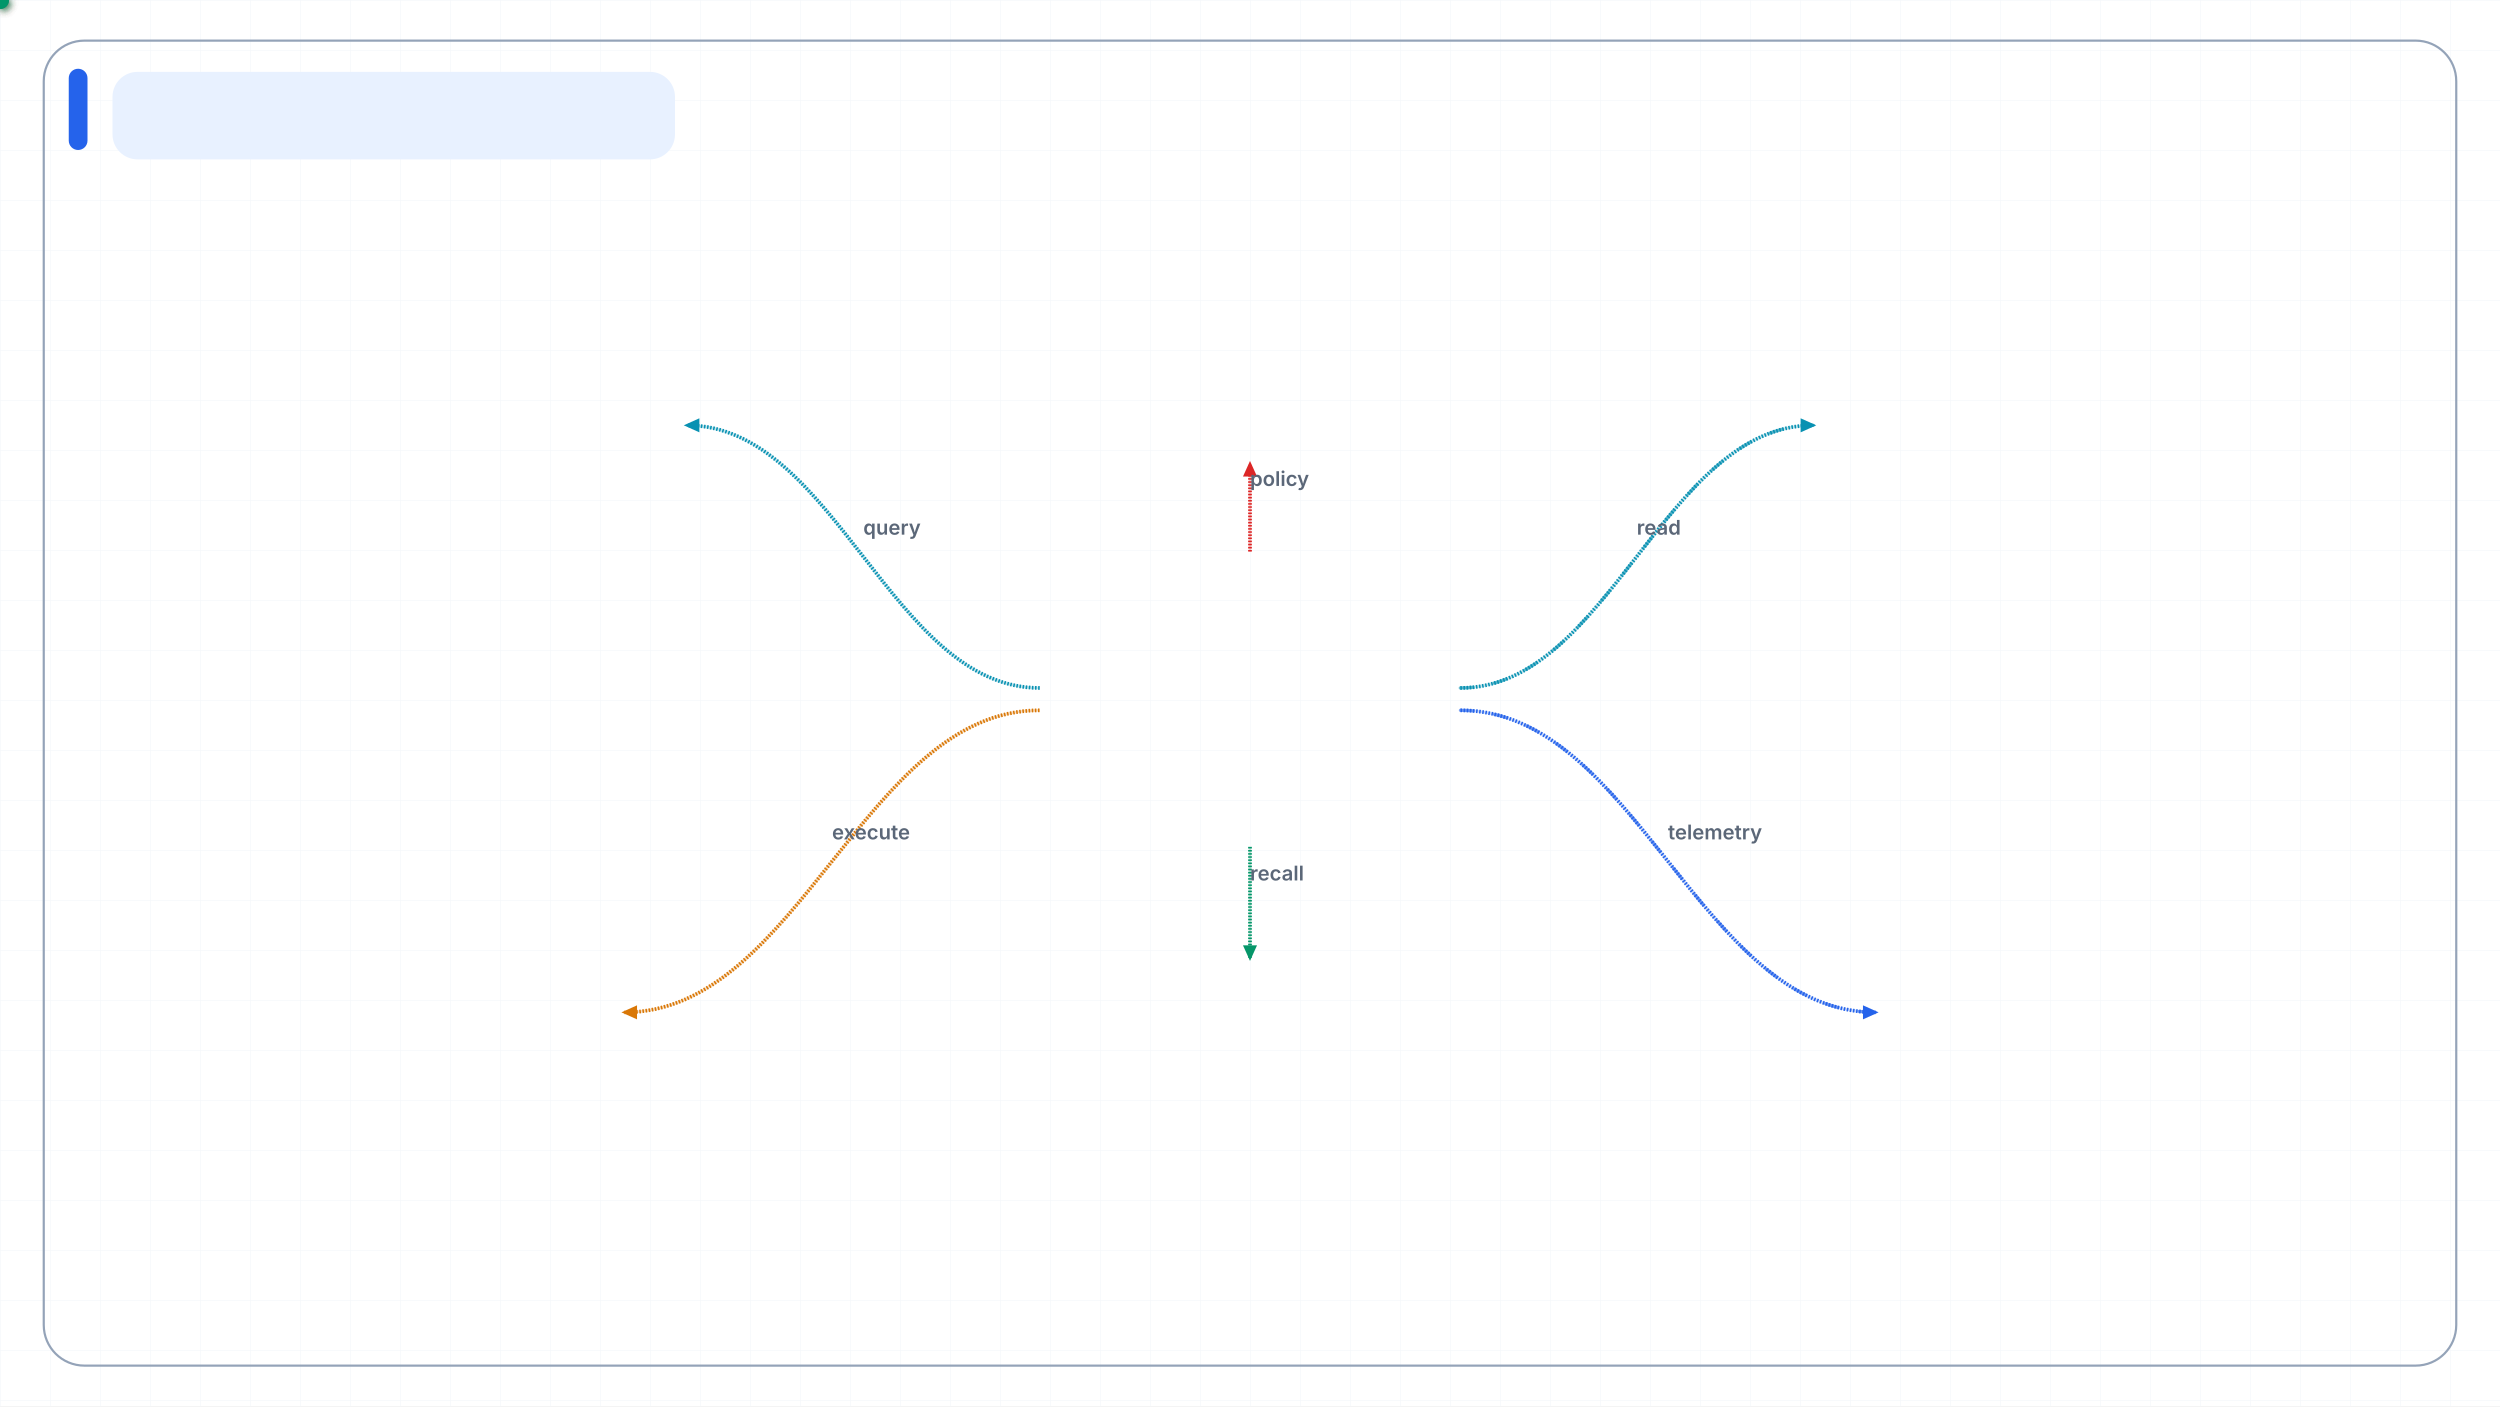
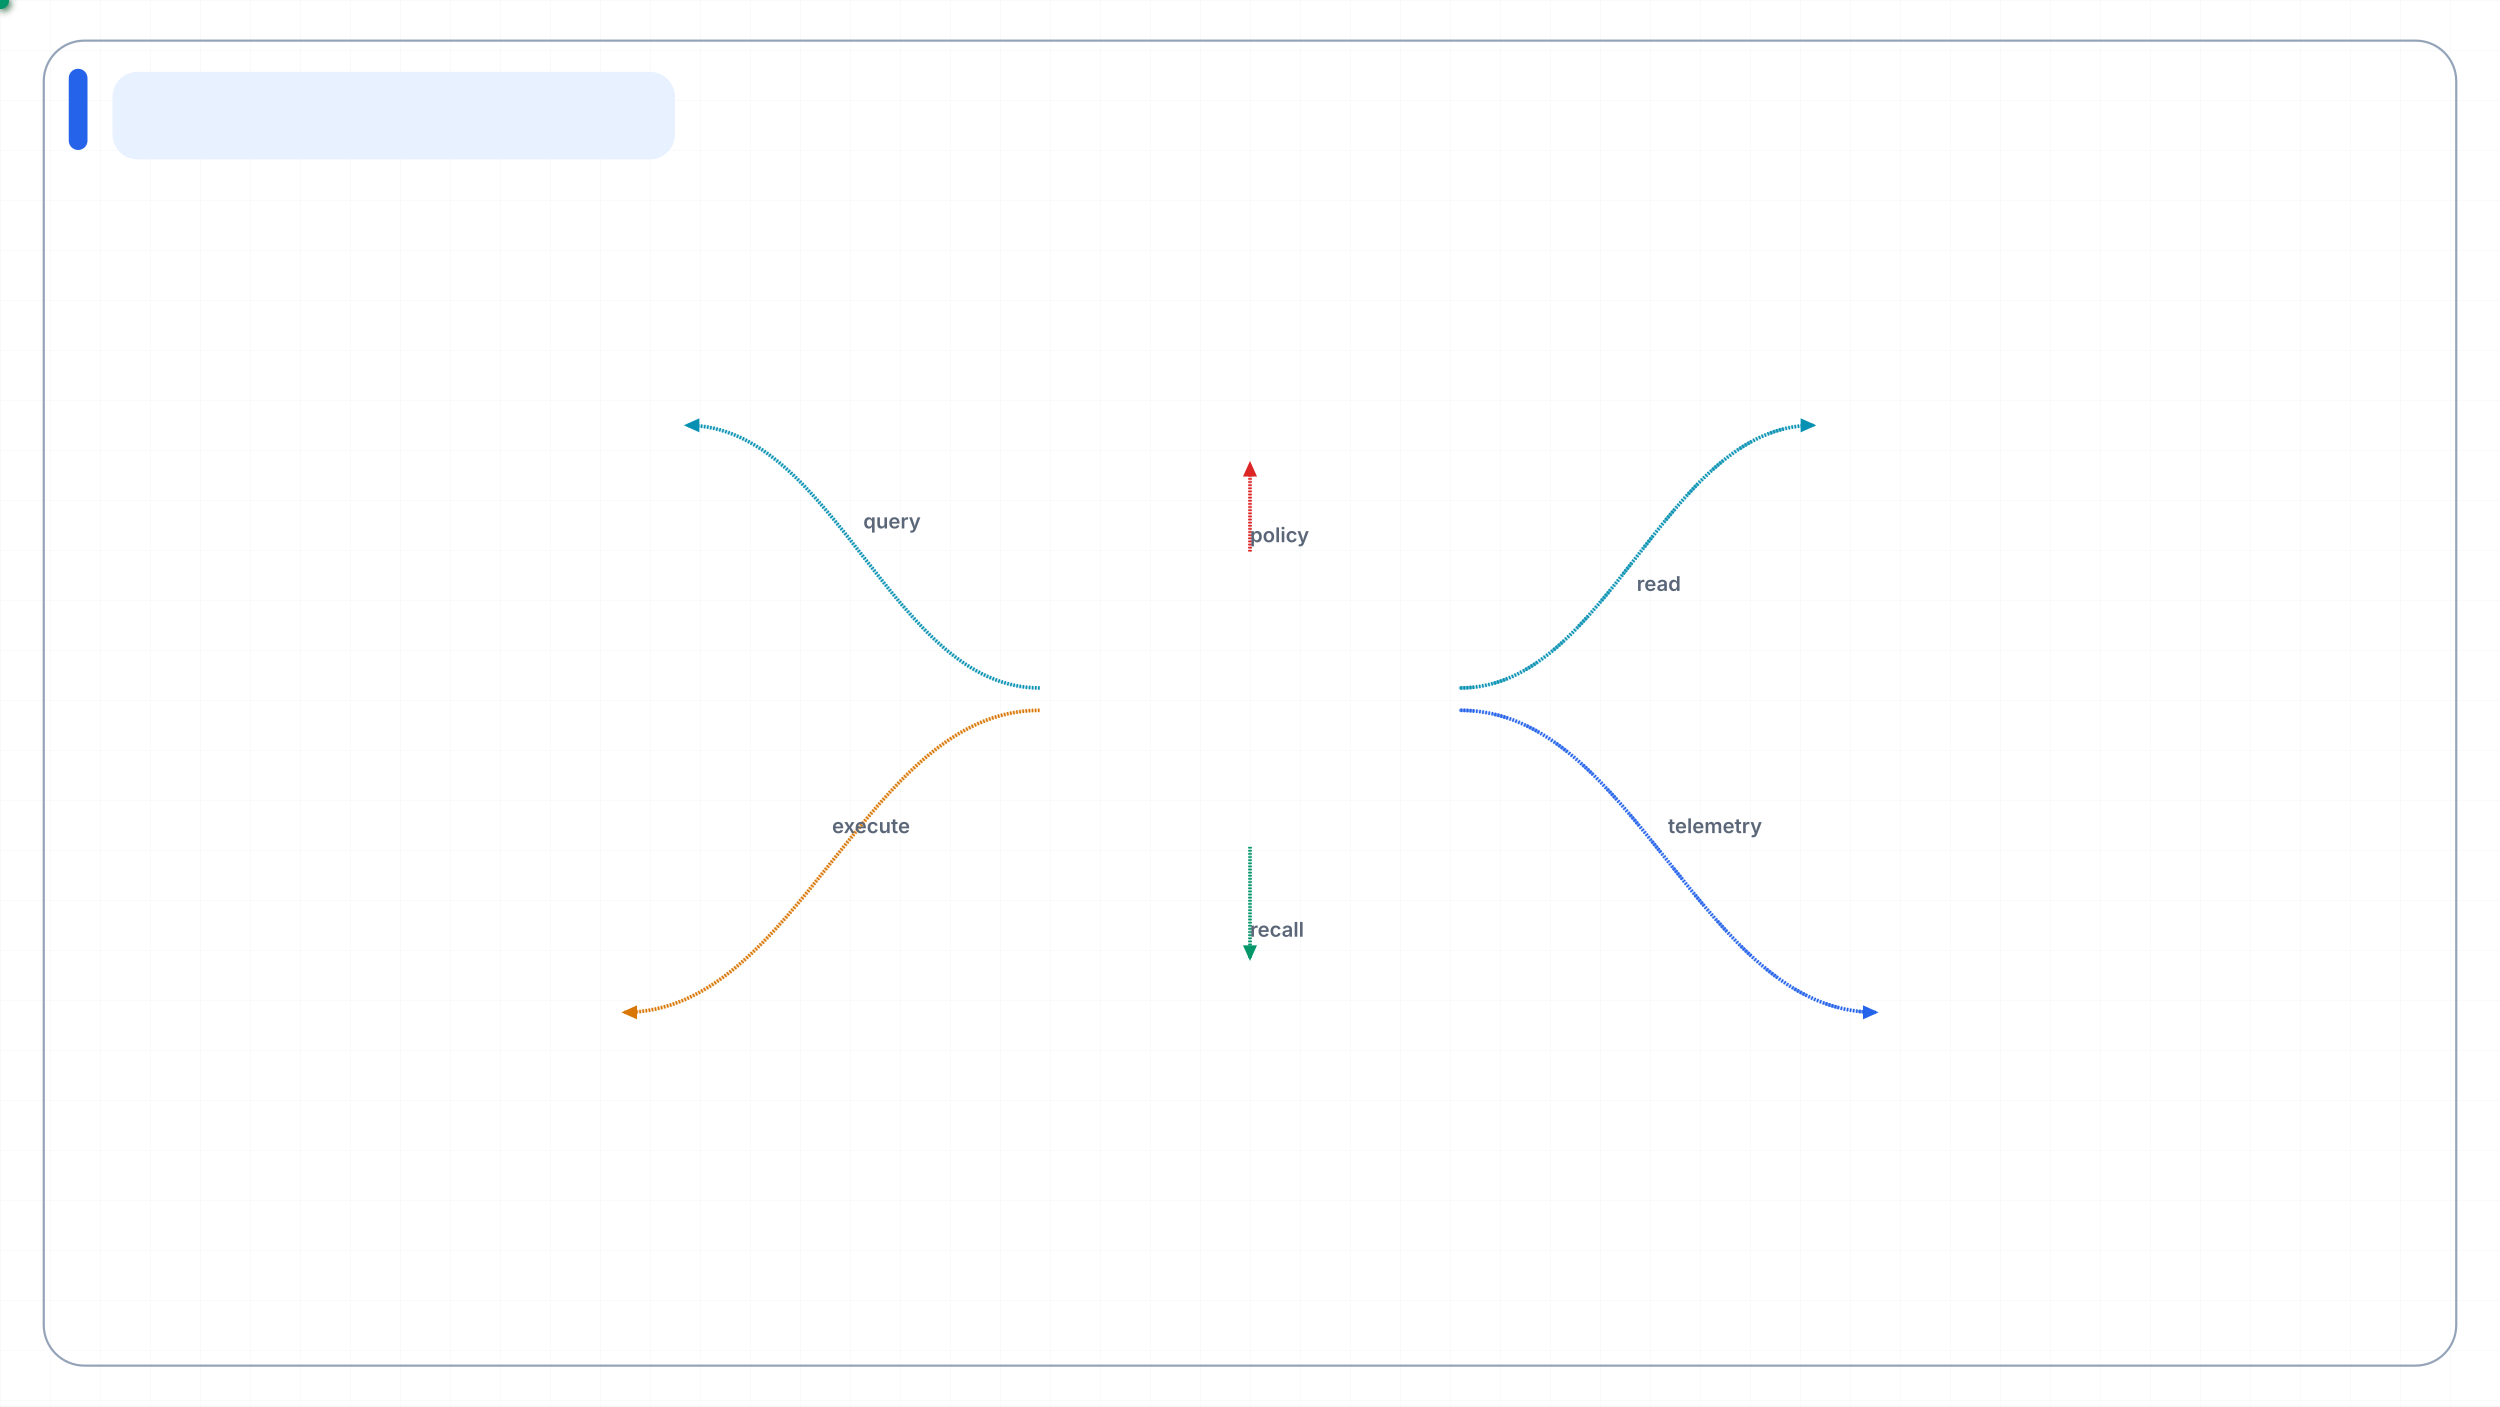
<svg xmlns="http://www.w3.org/2000/svg" width="1600" height="900" viewBox="0 0 1600 900" role="img" aria-labelledby="diagram-title diagram-desc" data-motion-profile="showcase-v1" data-motion-sequence="staged" data-motion-edge="packet-flow" data-motion-node="icon-performance" data-motion-group="none" data-motion-title="highlight-sweep" data-motion-reduced="static" data-icon-system="diagram-core-v1">
  <style>
  .title { font: 700 42px ui-sans-serif, system-ui, -apple-system, BlinkMacSystemFont, "Segoe UI", sans-serif; letter-spacing: 0; }
  .subtitle { font: 400 16px ui-sans-serif, system-ui, -apple-system, BlinkMacSystemFont, "Segoe UI", sans-serif; }
  .node-title { font: 700 18px ui-sans-serif, system-ui, -apple-system, BlinkMacSystemFont, "Segoe UI", sans-serif; }
  .node-caption { font: 400 13px ui-sans-serif, system-ui, -apple-system, BlinkMacSystemFont, "Segoe UI", sans-serif; opacity: 0.84; }
  .group-label { font: 700 14px ui-sans-serif, system-ui, -apple-system, BlinkMacSystemFont, "Segoe UI", sans-serif; text-transform: uppercase; letter-spacing: 0.08em; }
  .edge-label { font: 600 13px ui-sans-serif, system-ui, -apple-system, BlinkMacSystemFont, "Segoe UI", sans-serif; }
  .step-label { font: 700 12px ui-sans-serif, system-ui, -apple-system, BlinkMacSystemFont, "Segoe UI", sans-serif; }
  .edge-flow { stroke-linecap: round; }
  .edge-draw, .edge-base { stroke-linecap: butt; stroke-linejoin: round; }
  .edge-particle { filter: url(#particle-glow); }
  .edge-arrow-particle { filter: url(#particle-glow); }
  .semantic-icon { vector-effect: non-scaling-stroke; }
  .semantic-icon-breathe { transform-box: fill-box; transform-origin: center; animation: semanticIconBreathe 2.8s ease-in-out infinite; }
  .icon-breathe-halo { pointer-events: none; filter: url(#particle-glow); }
  .node-glow, .node-burst { pointer-events: none; }
  #title-accent { transform-origin: 50px 70px; animation: titlePulse 4.8s ease-in-out infinite; }
  #title-highlight { transform-origin: 252px 74px; animation: titleSlide 5.6s ease-in-out infinite; }
  @keyframes titlePulse { 0%, 100% { opacity: 0.76; } 50% { opacity: 1; } }
  @keyframes titleSlide { 0%, 100% { transform: translateX(0); opacity: 0.9; } 50% { transform: translateX(8px); opacity: 1; } }
  @keyframes semanticIconBreathe { 0%, 100% { transform: scale(0.96); opacity: 0.72; } 50% { transform: scale(1.08); opacity: 1; } }
  @media (prefers-reduced-motion: reduce) {
    #title-accent, #title-highlight, .semantic-icon-breathe { animation: none; }
  }
</style>
  <rect width="100%" height="100%" fill="#ffffff" />
  <defs>
    <filter id="soft-glow" x="-40%" y="-40%" width="180%" height="180%">
      <feGaussianBlur stdDeviation="5" result="blur" />
      <feMerge>
        <feMergeNode in="blur" />
        <feMergeNode in="SourceGraphic" />
      </feMerge>
    </filter>
    <filter id="particle-glow" x="-80%" y="-80%" width="260%" height="260%">
      <feGaussianBlur stdDeviation="2.6" result="blur" />
      <feMerge>
        <feMergeNode in="blur" />
        <feMergeNode in="SourceGraphic" />
      </feMerge>
    </filter>
    <pattern id="grid" width="32" height="32" patternUnits="userSpaceOnUse">
      <path d="M 32 0 L 0 0 0 32" fill="none" stroke="#edf2f7" stroke-width="1" />
    </pattern>
  </defs>
  <rect width="100%" height="100%" fill="url(#grid)" opacity="0.52" />
  <rect x="28" y="26" width="1544" height="848" rx="26" fill="none" stroke="#94a3b8" stroke-width="1.4" opacity="1.00" />
  <rect id="title-accent" x="44" y="44" width="12" height="52" rx="6" fill="#2563eb" />
  <rect id="title-highlight" x="72" y="46" width="360" height="56" rx="16" fill="#e8f1ff" />
  <rect class="title-sweep" x="72" y="46" width="0" height="56" rx="16" fill="#2563eb" opacity="0.16">
    <animate attributeName="width" values="0;360;0" dur="3.20s" begin="0.34s" repeatCount="indefinite" />
    <animate attributeName="x" values="72;72;432" dur="3.20s" begin="0.34s" repeatCount="indefinite" />
  </rect>
  <text id="main-title" x="90" y="84" class="title" fill="#172033" opacity="0">
    <animate attributeName="opacity" values="0;1" dur="0.65s" begin="0.08s" fill="freeze" />
  MCP Tool Orchestration Hub
</text>
  <text x="74" y="126" class="subtitle" fill="#5b6778" opacity="0">
    <animate attributeName="opacity" values="0;1" dur="0.65s" begin="0.28s" fill="freeze" />
  A central agent coordinates policy, knowledge, execution, memory, and observability
</text>
  <defs>
    <marker id="arrow-1" markerWidth="12" markerHeight="12" viewBox="0 0 12 12" refX="9" refY="6" orient="auto" markerUnits="userSpaceOnUse">
      <path d="M 1 1.5 L 11 6 L 1 10.5 z" fill="#dc2626" />
    </marker>
  </defs>
  <g class="edge" data-role="risk">
    <path class="edge-base" d="M 800.0 353.0 C 800.0 313.0, 800.0 337.0, 800.0 297.0" fill="none" stroke="#dc2626" stroke-width="1.7" opacity="0.24" />
    <path class="edge-draw" d="M 800.0 353.0 C 800.0 313.0, 800.0 337.0, 800.0 297.0" fill="none" stroke="#dc2626" stroke-width="2.4" pathLength="1" stroke-dasharray="1" stroke-dashoffset="0" marker-end="url(#arrow-1)" />
    <circle class="edge-particle edge-packet" r="5.5" fill="#dc2626" stroke="none" opacity="0.92">
      <animateMotion dur="1.65s" repeatCount="indefinite" path="M 800.0 353.0 C 800.0 313.0, 800.0 337.0, 800.0 297.0" begin="-0.19s" />
      <animate attributeName="opacity" values="0;0.92;0" dur="1.65s" begin="-0.19s" repeatCount="indefinite" />
    </circle>
-     <text x="800.0" y="311.0" class="edge-label" fill="#5b6778" opacity="1">
+     <text x="800.0" y="347.0" class="edge-label" fill="#5b6778" opacity="1">
    policy
  </text>
  </g>
  <defs>
    <marker id="arrow-2" markerWidth="12" markerHeight="12" viewBox="0 0 12 12" refX="9" refY="6" orient="auto" markerUnits="userSpaceOnUse">
      <path d="M 1 1.5 L 11 6 L 1 10.5 z" fill="#0891b2" />
    </marker>
  </defs>
  <g class="edge" data-role="source">
    <path class="edge-base" d="M 665.4 440.3 C 570.6 440.3, 534.4 272.2, 439.6 272.2" fill="none" stroke="#0891b2" stroke-width="1.7" opacity="0.24" />
    <path class="edge-draw" d="M 665.4 440.3 C 570.6 440.3, 534.4 272.2, 439.6 272.2" fill="none" stroke="#0891b2" stroke-width="2.4" pathLength="1" stroke-dasharray="1" stroke-dashoffset="0" marker-end="url(#arrow-2)" />
    <circle class="edge-particle edge-comet edge-comet-head" r="5.8" fill="#0891b2" stroke="none" opacity="1.00">
      <animateMotion dur="1.85s" repeatCount="indefinite" path="M 665.4 440.3 C 570.6 440.3, 534.4 272.2, 439.6 272.2" begin="-0.46s" />
      <animate attributeName="opacity" values="0;1.00;0" dur="1.85s" begin="-0.46s" repeatCount="indefinite" />
    </circle>
    <circle class="edge-particle edge-comet edge-comet-tail" r="4.2" fill="#0891b2" stroke="none" opacity="0.62">
      <animateMotion dur="1.85s" repeatCount="indefinite" path="M 665.4 440.3 C 570.6 440.3, 534.4 272.2, 439.6 272.2" begin="-0.39s" />
      <animate attributeName="opacity" values="0;0.62;0" dur="1.85s" begin="-0.39s" repeatCount="indefinite" />
    </circle>
    <circle class="edge-particle edge-comet edge-comet-tail" r="3.0" fill="#0891b2" stroke="none" opacity="0.38">
      <animateMotion dur="1.85s" repeatCount="indefinite" path="M 665.4 440.3 C 570.6 440.3, 534.4 272.2, 439.6 272.2" begin="-0.31s" />
      <animate attributeName="opacity" values="0;0.38;0" dur="1.85s" begin="-0.31s" repeatCount="indefinite" />
    </circle>
    <circle class="edge-particle edge-comet edge-comet-tail" r="2.0" fill="#0891b2" stroke="none" opacity="0.20">
      <animateMotion dur="1.85s" repeatCount="indefinite" path="M 665.4 440.3 C 570.6 440.3, 534.4 272.2, 439.6 272.2" begin="-0.24s" />
      <animate attributeName="opacity" values="0;0.20;0" dur="1.85s" begin="-0.24s" repeatCount="indefinite" />
    </circle>
-     <text x="552.5" y="342.2" class="edge-label" fill="#5b6778" opacity="1">
+     <text x="552.5" y="338.2" class="edge-label" fill="#5b6778" opacity="1">
    query
  </text>
  </g>
  <defs>
    <marker id="arrow-3" markerWidth="12" markerHeight="12" viewBox="0 0 12 12" refX="9" refY="6" orient="auto" markerUnits="userSpaceOnUse">
      <path d="M 1 1.5 L 11 6 L 1 10.5 z" fill="#0891b2" />
    </marker>
  </defs>
  <g class="edge" data-role="source">
    <path class="edge-base" d="M 934.6 440.3 C 1029.4 440.3, 1065.6 272.2, 1160.4 272.2" fill="none" stroke="#0891b2" stroke-width="1.7" opacity="0.24" />
    <path class="edge-draw" d="M 934.6 440.3 C 1029.4 440.3, 1065.6 272.2, 1160.4 272.2" fill="none" stroke="#0891b2" stroke-width="2.4" pathLength="1" stroke-dasharray="1" stroke-dashoffset="0" marker-end="url(#arrow-3)" />
    <path class="edge-flow edge-flow-stream-flow" d="M 934.6 440.3 C 1029.4 440.3, 1065.6 272.2, 1160.4 272.2" fill="none" stroke="#0891b2" stroke-width="2.1" stroke-linecap="round" stroke-dasharray="8 14" opacity="0.58">
      <animate attributeName="stroke-dashoffset" values="0;-44" dur="1.35s" begin="-0.49s" repeatCount="indefinite" />
    </path>
-     <text x="1047.5" y="342.2" class="edge-label" fill="#5b6778" opacity="1">
+     <text x="1047.5" y="378.2" class="edge-label" fill="#5b6778" opacity="1">
    read
  </text>
  </g>
  <defs>
    <marker id="arrow-4" markerWidth="12" markerHeight="12" viewBox="0 0 12 12" refX="9" refY="6" orient="auto" markerUnits="userSpaceOnUse">
      <path d="M 1 1.5 L 11 6 L 1 10.5 z" fill="#d97706" />
    </marker>
  </defs>
  <g class="edge" data-role="tool">
    <path class="edge-base" d="M 665.3 454.6 C 553.7 454.6, 511.3 647.9, 399.7 647.9" fill="none" stroke="#d97706" stroke-width="1.7" opacity="0.24" />
    <path class="edge-draw" d="M 665.3 454.6 C 553.7 454.6, 511.3 647.9, 399.7 647.9" fill="none" stroke="#d97706" stroke-width="2.4" pathLength="1" stroke-dasharray="1" stroke-dashoffset="0" marker-end="url(#arrow-4)" />
    <circle class="edge-particle edge-packet" r="5.5" fill="#d97706" stroke="none" opacity="0.92">
      <animateMotion dur="1.65s" repeatCount="indefinite" path="M 665.3 454.6 C 553.7 454.6, 511.3 647.9, 399.7 647.9" begin="-1.00s" />
      <animate attributeName="opacity" values="0;0.92;0" dur="1.65s" begin="-1.00s" repeatCount="indefinite" />
    </circle>
-     <text x="532.5" y="537.2" class="edge-label" fill="#5b6778" opacity="1">
+     <text x="532.5" y="533.2" class="edge-label" fill="#5b6778" opacity="1">
    execute
  </text>
  </g>
  <defs>
    <marker id="arrow-5" markerWidth="12" markerHeight="12" viewBox="0 0 12 12" refX="9" refY="6" orient="auto" markerUnits="userSpaceOnUse">
      <path d="M 1 1.5 L 11 6 L 1 10.5 z" fill="#059669" />
    </marker>
  </defs>
  <g class="edge" data-role="memory">
    <path class="edge-base" d="M 800.0 542.0 C 800.0 582.0, 800.0 573.0, 800.0 613.0" fill="none" stroke="#059669" stroke-width="1.7" opacity="0.24" />
    <path class="edge-draw" d="M 800.0 542.0 C 800.0 582.0, 800.0 573.0, 800.0 613.0" fill="none" stroke="#059669" stroke-width="2.4" pathLength="1" stroke-dasharray="1" stroke-dashoffset="0" marker-end="url(#arrow-5)" />
    <circle class="edge-particle edge-comet edge-comet-head" r="5.8" fill="#059669" stroke="none" opacity="1.00">
      <animateMotion dur="1.85s" repeatCount="indefinite" path="M 800.0 542.0 C 800.0 582.0, 800.0 573.0, 800.0 613.0" begin="-1.27s" />
      <animate attributeName="opacity" values="0;1.00;0" dur="1.85s" begin="-1.27s" repeatCount="indefinite" />
    </circle>
    <circle class="edge-particle edge-comet edge-comet-tail" r="4.2" fill="#059669" stroke="none" opacity="0.62">
      <animateMotion dur="1.85s" repeatCount="indefinite" path="M 800.0 542.0 C 800.0 582.0, 800.0 573.0, 800.0 613.0" begin="-1.20s" />
      <animate attributeName="opacity" values="0;0.62;0" dur="1.85s" begin="-1.20s" repeatCount="indefinite" />
    </circle>
    <circle class="edge-particle edge-comet edge-comet-tail" r="3.0" fill="#059669" stroke="none" opacity="0.38">
      <animateMotion dur="1.85s" repeatCount="indefinite" path="M 800.0 542.0 C 800.0 582.0, 800.0 573.0, 800.0 613.0" begin="-1.12s" />
      <animate attributeName="opacity" values="0;0.38;0" dur="1.85s" begin="-1.12s" repeatCount="indefinite" />
    </circle>
    <circle class="edge-particle edge-comet edge-comet-tail" r="2.0" fill="#059669" stroke="none" opacity="0.20">
      <animateMotion dur="1.85s" repeatCount="indefinite" path="M 800.0 542.0 C 800.0 582.0, 800.0 573.0, 800.0 613.0" begin="-1.04s" />
      <animate attributeName="opacity" values="0;0.20;0" dur="1.85s" begin="-1.04s" repeatCount="indefinite" />
    </circle>
-     <text x="800.0" y="563.5" class="edge-label" fill="#5b6778" opacity="1">
+     <text x="800.0" y="599.5" class="edge-label" fill="#5b6778" opacity="1">
    recall
  </text>
  </g>
  <defs>
    <marker id="arrow-6" markerWidth="12" markerHeight="12" viewBox="0 0 12 12" refX="9" refY="6" orient="auto" markerUnits="userSpaceOnUse">
      <path d="M 1 1.5 L 11 6 L 1 10.5 z" fill="#2563eb" />
    </marker>
  </defs>
  <g class="edge" data-role="process">
    <path class="edge-base" d="M 934.7 454.6 C 1046.3 454.6, 1088.7 647.9, 1200.3 647.9" fill="none" stroke="#2563eb" stroke-width="1.7" opacity="0.24" />
    <path class="edge-draw" d="M 934.7 454.6 C 1046.3 454.6, 1088.7 647.9, 1200.3 647.9" fill="none" stroke="#2563eb" stroke-width="2.4" pathLength="1" stroke-dasharray="1" stroke-dashoffset="0" marker-end="url(#arrow-6)" />
    <path class="edge-flow edge-flow-stream-flow" d="M 934.7 454.6 C 1046.3 454.6, 1088.7 647.9, 1200.3 647.9" fill="none" stroke="#2563eb" stroke-width="2.1" stroke-linecap="round" stroke-dasharray="8 14" opacity="0.58">
      <animate attributeName="stroke-dashoffset" values="0;-44" dur="1.35s" begin="-1.06s" repeatCount="indefinite" />
    </path>
-     <text x="1067.5" y="537.2" class="edge-label" fill="#5b6778" opacity="1">
+     <text x="1067.5" y="533.2" class="edge-label" fill="#5b6778" opacity="1">
    telemetry
  </text>
  </g>
  <g id="node-agent" class="node motion-node" data-role="agent" opacity="0">
    <animate attributeName="opacity" values="0;1" dur="0.55s" begin="0.21s" fill="freeze" />
-     <rect x="675.0" y="365.0" width="250.0" height="165.0" rx="14.0" fill="#f5f3ff" stroke="#7c3aed" stroke-width="2.0" />
+     <rect class="node-surface" x="675.0" y="365.0" width="250.0" height="165.0" rx="14.0" fill="#f5f3ff" stroke="#7c3aed" stroke-width="2.0" />
    <g class="semantic-icon-wrap semantic-icon-diagram-core-wrap" data-icon="agent" data-node-id="agent" data-icon-presentation="showcase">
      <g transform="translate(685 401.5) scale(0.9583333)" data-icon="agent" data-icon-source="diagram-core-v1" data-asset-revision="2" aria-hidden="true" style="--icon-accent:#94a3b8;--icon-accent-secondary:#2563eb;--icon-detail:#5b6778;--icon-status-active:#38bdf8;--icon-status-error:#e65b65;--icon-status-idle:#94a3b8;--icon-status-success:#35b66f;--icon-status-warning:#f3a53a;--icon-stroke:#172033;--icon-surface-main:#f8fafc;--icon-surface-recessed:#edf2f7;--icon-surface-secondary:#ffffff" id="node_u2x2eagent__agent__root">
        <g data-part="body" id="node_u2x2eagent__agent__body">
          <g data-part="shell" id="node_u2x2eagent__agent__shell">
            <rect data-detail="ear-left" x="16.5" y="38.5" width="6" height="13.5" rx="3" fill="var(--icon-accent, #7c5ce7)" stroke="var(--icon-stroke, #14213d)" stroke-width="2.125" data-stroke-role="outer" />
            <rect data-detail="ear-right" x="73.5" y="38.5" width="6" height="13.5" rx="3" fill="var(--icon-accent, #7c5ce7)" stroke="var(--icon-stroke, #14213d)" stroke-width="2.125" data-stroke-role="outer" />
            <rect x="21" y="23.5" width="54" height="61" rx="20.5" fill="var(--icon-surface-main, #fffaf2)" stroke="var(--icon-stroke, #14213d)" stroke-width="2.125" data-stroke-role="outer" />
          </g>
          <g data-part="face-screen" id="node_u2x2eagent__agent__face-screen">
            <rect x="28" y="32.5" width="40" height="25" rx="9.5" fill="var(--icon-surface-contrast, #14213d)" stroke="var(--icon-detail, #64748b)" stroke-width="1.375" data-stroke-role="inner" />
          </g>
          <g data-part="eye-left" id="node_u2x2eagent__agent__eye-left">
            <rect x="36.5" y="41" width="4.5" height="7" rx="2.25" fill="var(--icon-accent-secondary, #45c5bd)" />
          </g>
          <g data-part="eye-right" id="node_u2x2eagent__agent__eye-right">
            <rect x="55" y="41" width="4.5" height="7" rx="2.25" fill="var(--icon-accent-secondary, #45c5bd)" />
          </g>
          <g data-part="mouth" id="node_u2x2eagent__agent__mouth">
            <path d="M 43.5 49 Q 48 53.5 52.5 49" fill="none" stroke="var(--icon-accent-secondary, #45c5bd)" stroke-width="1.375" stroke-linecap="round" data-stroke-role="inner" />
          </g>
          <g data-part="antenna" id="node_u2x2eagent__agent__antenna">
            <line x1="48" y1="23.5" x2="48" y2="15.5" stroke="var(--icon-detail, #64748b)" stroke-width="1.375" stroke-linecap="round" data-stroke-role="inner" />
            <circle cx="48" cy="12.5" r="3" fill="var(--icon-accent-secondary, #45c5bd)" />
          </g>
          <g data-part="core" id="node_u2x2eagent__agent__core">
            <circle cx="48" cy="69" r="9.6" fill="var(--icon-surface-secondary, #eef1f5)" stroke="var(--icon-stroke, #14213d)" stroke-width="2.125" data-stroke-role="outer" />
            <circle cx="48" cy="69" r="6.7" fill="var(--icon-surface-contrast, #14213d)" />
          </g>
          <g data-part="indicator" id="node_u2x2eagent__agent__indicator">
            <circle cx="48" cy="69" r="3.2" fill="var(--icon-accent-secondary, #45c5bd)" />
          </g>
        </g>
      </g>
    </g>
-     <text x="847.8" y="433.5" text-anchor="middle" fill="#172033">
-       <tspan x="847.8" dy="18" class="node-title">MCP</tspan>
-       <tspan x="847.8" dy="18" class="node-title">Orchestrator</tspan>
-       <tspan x="847.8" dy="17" class="node-caption">routes</tspan>
-       <tspan x="847.8" dy="17" class="node-caption">capability</tspan>
+     <text x="844.0" y="424.5" class="node-text-block" text-anchor="middle" fill="#172033">
+       <tspan x="844.0" dy="0" class="node-title">MCP</tspan>
+       <tspan x="844.0" dy="18" class="node-title">Orchestrator</tspan>
+       <tspan x="844.0" dy="17" class="node-caption">routes capability</tspan>
+       <tspan x="844.0" dy="17" class="node-caption">calls</tspan>
    </text>
  </g>
  <g id="node-gateway" class="node motion-node" data-role="risk" opacity="0">
    <animate attributeName="opacity" values="0;1" dur="0.55s" begin="0.29s" fill="freeze" />
-     <rect x="690.0" y="145.0" width="220.0" height="140.0" rx="14.0" fill="#fef2f2" stroke="#dc2626" stroke-width="2.0" />
+     <rect class="node-surface" x="690.0" y="145.0" width="220.0" height="140.0" rx="14.0" fill="#fef2f2" stroke="#dc2626" stroke-width="2.0" />
    <g class="semantic-icon-wrap semantic-icon-diagram-core-wrap" data-icon="gateway" data-node-id="gateway" data-icon-presentation="showcase">
      <g transform="translate(700 169) scale(0.9583333)" data-icon="gateway" data-icon-source="diagram-core-v1" data-asset-revision="1" aria-hidden="true" style="--icon-accent:#94a3b8;--icon-accent-secondary:#2563eb;--icon-detail:#5b6778;--icon-status-active:#38bdf8;--icon-status-error:#e65b65;--icon-status-idle:#94a3b8;--icon-status-success:#35b66f;--icon-status-warning:#f3a53a;--icon-stroke:#172033;--icon-surface-main:#f8fafc;--icon-surface-recessed:#edf2f7;--icon-surface-secondary:#ffffff" id="node_u2x2egateway__gateway__root">
        <g data-part="body" id="node_u2x2egateway__gateway__body">
          <g data-part="gate" id="node_u2x2egateway__gateway__gate">
            <path d="M 20 79 V 44 C 20 25 31 15 48 15 C 65 15 76 25 76 44 V 79 H 62 V 44 C 62 34 57 29 48 29 C 39 29 34 34 34 44 V 79 Z" fill="var(--icon-surface-main, #fffaf2)" stroke="var(--icon-stroke, #14213d)" stroke-width="2.125" stroke-linejoin="round" data-stroke-role="outer" />
          </g>
          <g data-part="scanner" id="node_u2x2egateway__gateway__scanner">
            <rect x="38" y="38" width="20" height="28" rx="10" fill="var(--icon-surface-secondary, #eee9ff)" stroke="var(--icon-stroke, #14213d)" stroke-width="2.125" data-stroke-role="outer" />
            <line x1="41" y1="49" x2="55" y2="49" stroke="var(--icon-accent-secondary, #45c5bd)" stroke-width="2.125" stroke-linecap="round" data-stroke-role="inner" />
          </g>
          <g data-part="core" id="node_u2x2egateway__gateway__core">
            <circle cx="48" cy="57" r="5" fill="var(--icon-surface-contrast, #14213d)" />
            <circle cx="48" cy="57" r="2.5" fill="var(--icon-accent-secondary, #45c5bd)" />
          </g>
          <g data-part="input" id="node_u2x2egateway__gateway__input">
            <path d="M 37 69 H 43 L 47 73 L 43 77 H 37" fill="var(--icon-accent, #7c5ce7)" stroke="var(--icon-stroke, #14213d)" stroke-width="1.375" stroke-linejoin="round" data-stroke-role="inner" />
          </g>
          <g data-part="output" id="node_u2x2egateway__gateway__output">
            <path d="M 49 69 H 55 L 59 73 L 55 77 H 49" fill="var(--icon-accent-secondary, #45c5bd)" stroke="var(--icon-stroke, #14213d)" stroke-width="1.375" stroke-linejoin="round" data-stroke-role="inner" />
          </g>
          <g data-part="indicator" id="node_u2x2egateway__gateway__indicator">
            <circle cx="69" cy="29" r="4.5" fill="var(--icon-surface-contrast, #14213d)" />
            <circle cx="69" cy="29" r="2.2" fill="var(--icon-accent-secondary, #45c5bd)" />
          </g>
        </g>
      </g>
    </g>
-     <text x="843.0" y="201.0" text-anchor="middle" fill="#172033">
-       <tspan x="843.0" dy="18" class="node-title">MCP</tspan>
-       <tspan x="843.0" dy="18" class="node-title">Gateway</tspan>
-       <tspan x="843.0" dy="17" class="node-caption">policy and</tspan>
-       <tspan x="843.0" dy="17" class="node-caption">protocol</tspan>
+     <text x="839.0" y="201.0" class="node-text-block" text-anchor="middle" fill="#172033">
+       <tspan x="839.0" dy="0" class="node-title">MCP Gateway</tspan>
+       <tspan x="839.0" dy="17" class="node-caption">policy and</tspan>
+       <tspan x="839.0" dy="17" class="node-caption">protocol</tspan>
    </text>
  </g>
  <g id="node-search" class="node motion-node" data-role="source" opacity="0">
    <animate attributeName="opacity" values="0;1" dur="0.55s" begin="0.37s" fill="freeze" />
-     <rect x="210.0" y="195.0" width="220.0" height="140.0" rx="14.0" fill="#ecfeff" stroke="#0891b2" stroke-width="2.0" />
+     <rect class="node-surface" x="210.0" y="195.0" width="220.0" height="140.0" rx="14.0" fill="#ecfeff" stroke="#0891b2" stroke-width="2.0" />
    <g class="semantic-icon-wrap semantic-icon-diagram-core-wrap" data-icon="search" data-node-id="search" data-icon-presentation="showcase">
      <g transform="translate(220 219) scale(0.9583333)" data-icon="search" data-icon-source="diagram-core-v1" data-asset-revision="1" aria-hidden="true" style="--icon-accent:#94a3b8;--icon-accent-secondary:#2563eb;--icon-detail:#5b6778;--icon-status-active:#38bdf8;--icon-status-error:#e65b65;--icon-status-idle:#94a3b8;--icon-status-success:#35b66f;--icon-status-warning:#f3a53a;--icon-stroke:#172033;--icon-surface-main:#f8fafc;--icon-surface-recessed:#edf2f7;--icon-surface-secondary:#ffffff" id="node_u2x2esearch__search__root">
        <g data-part="body" id="node_u2x2esearch__search__body">
          <g data-part="lens" id="node_u2x2esearch__search__lens">
            <circle cx="42" cy="41" r="24" fill="var(--icon-surface-main, #fffaf2)" stroke="var(--icon-stroke, #14213d)" stroke-width="2.125" data-stroke-role="outer" />
            <circle cx="42" cy="41" r="17" fill="var(--icon-surface-secondary, #eef1f5)" stroke="var(--icon-detail, #64748b)" stroke-width="1.375" data-stroke-role="inner" />
          </g>
          <g data-part="handle" id="node_u2x2esearch__search__handle">
            <path d="M 57 58 L 63 52 L 82 71 Q 84 73 82 76 L 80 78 Q 77 80 75 77 Z" fill="var(--icon-surface-main, #fffaf2)" stroke="var(--icon-stroke, #14213d)" stroke-width="2.125" stroke-linejoin="round" data-stroke-role="outer" />
          </g>
          <g data-part="scan" id="node_u2x2esearch__search__scan">
            <line x1="26" y1="41" x2="58" y2="41" stroke="var(--icon-accent, #7c5ce7)" stroke-width="1.375" stroke-linecap="round" data-stroke-role="inner" />
            <line x1="42" y1="25" x2="42" y2="57" stroke="var(--icon-accent, #7c5ce7)" stroke-width="1.375" stroke-linecap="round" data-stroke-role="inner" />
          </g>
          <g data-part="target" id="node_u2x2esearch__search__target">
            <circle cx="50" cy="34" r="7" fill="var(--icon-surface-recessed, #dfe5ec)" stroke="var(--icon-detail, #64748b)" stroke-width="1.375" data-stroke-role="inner" />
          </g>
          <g data-part="indicator" id="node_u2x2esearch__search__indicator">
            <circle cx="50" cy="34" r="3.2" fill="var(--icon-accent-secondary, #45c5bd)" />
          </g>
        </g>
      </g>
    </g>
-     <text x="363.0" y="251.0" text-anchor="middle" fill="#172033">
-       <tspan x="363.0" dy="18" class="node-title">Search</tspan>
-       <tspan x="363.0" dy="17" class="node-caption">discover</tspan>
-       <tspan x="363.0" dy="17" class="node-caption">evidence</tspan>
+     <text x="359.0" y="251.0" class="node-text-block" text-anchor="middle" fill="#172033">
+       <tspan x="359.0" dy="0" class="node-title">Search</tspan>
+       <tspan x="359.0" dy="17" class="node-caption">discover</tspan>
+       <tspan x="359.0" dy="17" class="node-caption">evidence</tspan>
    </text>
  </g>
  <g id="node-documents" class="node motion-node" data-role="source" opacity="0">
    <animate attributeName="opacity" values="0;1" dur="0.55s" begin="0.45s" fill="freeze" />
-     <rect x="1170.0" y="195.0" width="220.0" height="140.0" rx="14.0" fill="#ecfeff" stroke="#0891b2" stroke-width="2.0" />
+     <rect class="node-surface" x="1170.0" y="195.0" width="220.0" height="140.0" rx="14.0" fill="#ecfeff" stroke="#0891b2" stroke-width="2.0" />
    <g class="semantic-icon-wrap semantic-icon-diagram-core-wrap" data-icon="document-store" data-node-id="documents" data-icon-presentation="showcase">
      <g transform="translate(1180 219) scale(0.9583333)" data-icon="document-store" data-icon-source="diagram-core-v1" data-asset-revision="1" aria-hidden="true" style="--icon-accent:#94a3b8;--icon-accent-secondary:#2563eb;--icon-detail:#5b6778;--icon-status-active:#38bdf8;--icon-status-error:#e65b65;--icon-status-idle:#94a3b8;--icon-status-success:#35b66f;--icon-status-warning:#f3a53a;--icon-stroke:#172033;--icon-surface-main:#f8fafc;--icon-surface-recessed:#edf2f7;--icon-surface-secondary:#ffffff" id="node_u2x2edocuments__document-store__root">
        <g data-part="body" id="node_u2x2edocuments__document-store__body">
          <g data-part="shell" id="node_u2x2edocuments__document-store__shell">
            <rect x="17" y="38" width="62" height="43" rx="6" fill="var(--icon-surface-main, #fffaf2)" stroke="var(--icon-stroke, #14213d)" stroke-width="2.125" data-stroke-role="outer" />
            <line x1="22" y1="46" x2="74" y2="46" stroke="var(--icon-accent-secondary, #45c5bd)" stroke-width="2.125" stroke-linecap="round" data-stroke-role="inner" />
          </g>
          <g data-part="drawer" id="node_u2x2edocuments__document-store__drawer">
            <rect x="23" y="51" width="50" height="23" rx="4" fill="var(--icon-surface-secondary, #eee9ff)" stroke="var(--icon-stroke, #14213d)" stroke-width="2.125" data-stroke-role="outer" />
            <rect x="31" y="57" width="24" height="9" rx="2" fill="var(--icon-surface-main, #fffaf2)" stroke="var(--icon-detail, #64748b)" stroke-width="1.375" data-stroke-role="inner" />
            <line x1="59" y1="61.5" x2="66" y2="61.5" stroke="var(--icon-stroke, #14213d)" stroke-width="2.125" stroke-linecap="round" data-stroke-role="inner" />
          </g>
          <g data-part="document-card-front" id="node_u2x2edocuments__document-store__document-card-front">
            <path d="M 27 18 L 53 14 L 57 45 L 31 48 Z" fill="var(--icon-surface-main, #fffaf2)" stroke="var(--icon-stroke, #14213d)" stroke-width="2.125" stroke-linejoin="round" data-stroke-role="outer" />
            <line x1="34" y1="25" x2="49" y2="23" stroke="var(--icon-accent-secondary, #45c5bd)" stroke-width="2.125" stroke-linecap="round" data-stroke-role="inner" />
            <line x1="35" y1="33" x2="47" y2="31" stroke="var(--icon-detail, #64748b)" stroke-width="1.375" stroke-linecap="round" data-stroke-role="inner" />
          </g>
          <g data-part="document-card-back" id="node_u2x2edocuments__document-store__document-card-back">
            <path d="M 49 16 L 70 21 L 66 48 L 44 44 Z" fill="var(--icon-surface-secondary, #eee9ff)" stroke="var(--icon-stroke, #14213d)" stroke-width="2.125" stroke-linejoin="round" data-stroke-role="outer" />
            <line x1="54" y1="25" x2="65" y2="28" stroke="var(--icon-accent, #7c5ce7)" stroke-width="2.125" stroke-linecap="round" data-stroke-role="inner" />
            <line x1="53" y1="33" x2="62" y2="35" stroke="var(--icon-detail, #64748b)" stroke-width="1.375" stroke-linecap="round" data-stroke-role="inner" />
          </g>
          <g data-part="indicator" id="node_u2x2edocuments__document-store__indicator">
            <circle cx="70" cy="72" r="6" fill="var(--icon-surface-contrast, #14213d)" />
            <circle cx="70" cy="72" r="3.2" fill="var(--icon-accent-secondary, #45c5bd)" />
          </g>
        </g>
      </g>
    </g>
-     <text x="1323.0" y="251.0" text-anchor="middle" fill="#172033">
-       <tspan x="1323.0" dy="18" class="node-title">Documents</tspan>
-       <tspan x="1323.0" dy="17" class="node-caption">read trusted</tspan>
-       <tspan x="1323.0" dy="17" class="node-caption">files</tspan>
+     <text x="1319.0" y="251.0" class="node-text-block" text-anchor="middle" fill="#172033">
+       <tspan x="1319.0" dy="0" class="node-title">Documents</tspan>
+       <tspan x="1319.0" dy="17" class="node-caption">read trusted</tspan>
+       <tspan x="1319.0" dy="17" class="node-caption">files</tspan>
    </text>
  </g>
  <g id="node-code" class="node motion-node" data-role="tool" opacity="0">
    <animate attributeName="opacity" values="0;1" dur="0.55s" begin="0.53s" fill="freeze" />
-     <rect x="170.0" y="585.0" width="220.0" height="140.0" rx="14.0" fill="#fffbeb" stroke="#d97706" stroke-width="2.0" />
+     <rect class="node-surface" x="170.0" y="585.0" width="220.0" height="140.0" rx="14.0" fill="#fffbeb" stroke="#d97706" stroke-width="2.0" />
    <g class="semantic-icon-wrap semantic-icon-diagram-core-wrap" data-icon="source-code" data-node-id="code" data-icon-presentation="showcase">
      <g transform="translate(180 609) scale(0.9583333)" data-icon="source-code" data-icon-source="diagram-core-v1" data-asset-revision="1" aria-hidden="true" style="--icon-accent:#94a3b8;--icon-accent-secondary:#2563eb;--icon-detail:#5b6778;--icon-status-active:#38bdf8;--icon-status-error:#e65b65;--icon-status-idle:#94a3b8;--icon-status-success:#35b66f;--icon-status-warning:#f3a53a;--icon-stroke:#172033;--icon-surface-main:#f8fafc;--icon-surface-recessed:#edf2f7;--icon-surface-secondary:#ffffff" id="node_u2x2ecode__source-code__root">
        <g data-part="body" id="node_u2x2ecode__source-code__body">
          <g data-part="shell" id="node_u2x2ecode__source-code__shell">
            <rect x="13" y="18" width="70" height="60" rx="12" fill="var(--icon-surface-main, #fffaf2)" stroke="var(--icon-stroke, #14213d)" stroke-width="2.125" data-stroke-role="outer" />
            <path d="M 14 32 H 82" fill="none" stroke="var(--icon-stroke, #14213d)" stroke-width="2.125" stroke-linecap="round" data-stroke-role="outer" />
            <circle cx="23" cy="25" r="2.5" fill="var(--icon-accent, #7c5ce7)" />
            <circle cx="31" cy="25" r="2.5" fill="var(--icon-accent-secondary, #45c5bd)" />
          </g>
          <g data-part="cursor" id="node_u2x2ecode__source-code__cursor">
            <rect x="67" y="57" width="3" height="12" rx="1.5" fill="var(--icon-accent, #7c5ce7)" />
          </g>
          <g data-part="code-lines" id="node_u2x2ecode__source-code__code-lines">
            <path d="M 35 42 H 58" fill="none" stroke="var(--icon-accent, #7c5ce7)" stroke-width="2.125" stroke-linecap="round" data-stroke-role="outer" />
            <path d="M 40 50 H 69" fill="none" stroke="var(--icon-accent-secondary, #45c5bd)" stroke-width="2.125" stroke-linecap="round" data-stroke-role="outer" />
            <path d="M 35 59 H 57" fill="none" stroke="var(--icon-detail, #64748b)" stroke-width="1.375" stroke-linecap="round" data-stroke-role="inner" />
            <path d="M 40 67 H 60" fill="none" stroke="var(--icon-detail, #64748b)" stroke-width="1.375" stroke-linecap="round" data-stroke-role="inner" />
          </g>
          <g data-part="gutter" id="node_u2x2ecode__source-code__gutter">
            <path d="M 29 34 V 72" fill="none" stroke="var(--icon-detail, #64748b)" stroke-width="1.375" stroke-linecap="round" data-stroke-role="inner" />
            <circle cx="23" cy="42" r="2.5" fill="var(--icon-surface-recessed, #dfe5ec)" />
            <circle cx="23" cy="54" r="2.5" fill="var(--icon-surface-recessed, #dfe5ec)" />
            <circle cx="23" cy="66" r="2.5" fill="var(--icon-surface-recessed, #dfe5ec)" />
          </g>
          <g data-part="indicator" id="node_u2x2ecode__source-code__indicator">
            <circle cx="72" cy="72" r="5" fill="var(--icon-surface-contrast, #14213d)" />
            <circle cx="72" cy="72" r="2.5" fill="var(--icon-accent-secondary, #45c5bd)" />
          </g>
        </g>
      </g>
    </g>
-     <text x="323.0" y="641.0" text-anchor="middle" fill="#172033">
-       <tspan x="323.0" dy="18" class="node-title">Code</tspan>
-       <tspan x="323.0" dy="18" class="node-title">Runtime</tspan>
-       <tspan x="323.0" dy="17" class="node-caption">execute</tspan>
-       <tspan x="323.0" dy="17" class="node-caption">safely</tspan>
+     <text x="319.0" y="649.5" class="node-text-block" text-anchor="middle" fill="#172033">
+       <tspan x="319.0" dy="0" class="node-title">Code Runtime</tspan>
+       <tspan x="319.0" dy="17" class="node-caption">execute safely</tspan>
    </text>
  </g>
  <g id="node-memory" class="node motion-node" data-role="memory" opacity="0">
    <animate attributeName="opacity" values="0;1" dur="0.55s" begin="0.61s" fill="freeze" />
-     <rect x="690.0" y="625.0" width="220.0" height="140.0" rx="14.0" fill="#ecfdf5" stroke="#059669" stroke-width="2.0" />
+     <rect class="node-surface" x="690.0" y="625.0" width="220.0" height="140.0" rx="14.0" fill="#ecfdf5" stroke="#059669" stroke-width="2.0" />
    <g class="semantic-icon-wrap semantic-icon-diagram-core-wrap" data-icon="memory" data-node-id="memory" data-icon-presentation="showcase">
      <g transform="translate(700 649) scale(0.9583333)" data-icon="memory" data-icon-source="diagram-core-v1" data-asset-revision="1" aria-hidden="true" style="--icon-accent:#94a3b8;--icon-accent-secondary:#2563eb;--icon-detail:#5b6778;--icon-status-active:#38bdf8;--icon-status-error:#e65b65;--icon-status-idle:#94a3b8;--icon-status-success:#35b66f;--icon-status-warning:#f3a53a;--icon-stroke:#172033;--icon-surface-main:#f8fafc;--icon-surface-recessed:#edf2f7;--icon-surface-secondary:#ffffff" id="node_u2x2ememory__memory__root">
        <g data-part="body" id="node_u2x2ememory__memory__body">
          <g data-part="shell" id="node_u2x2ememory__memory__shell">
            <rect x="17" y="17" width="62" height="66" rx="14" fill="var(--icon-surface-main, #fffaf2)" stroke="var(--icon-stroke, #14213d)" stroke-width="2.125" data-stroke-role="outer" />
          </g>
          <g data-part="drawer-top" id="node_u2x2ememory__memory__drawer-top">
            <rect x="22" y="27" width="52" height="21" rx="6" fill="var(--icon-surface-secondary, #eef1f5)" stroke="var(--icon-stroke, #14213d)" stroke-width="2.125" data-stroke-role="outer" />
          </g>
          <g data-part="drawer-bottom" id="node_u2x2ememory__memory__drawer-bottom">
            <rect x="22" y="53" width="52" height="22" rx="6" fill="var(--icon-surface-secondary, #eef1f5)" stroke="var(--icon-stroke, #14213d)" stroke-width="2.125" data-stroke-role="outer" />
          </g>
          <g data-part="card" id="node_u2x2ememory__memory__card">
            <rect x="36" y="19" width="24" height="28" rx="5" fill="var(--icon-surface-main, #fffaf2)" stroke="var(--icon-detail, #64748b)" stroke-width="1.375" data-stroke-role="inner" />
            <line x1="41" y1="27" x2="55" y2="27" stroke="var(--icon-detail, #64748b)" stroke-width="1.375" stroke-linecap="round" data-stroke-role="inner" />
            <line x1="41" y1="33" x2="52" y2="33" stroke="var(--icon-detail, #64748b)" stroke-width="1.375" stroke-linecap="round" data-stroke-role="inner" />
          </g>
          <g data-part="indicator" id="node_u2x2ememory__memory__indicator">
            <circle cx="48" cy="64" r="6.5" fill="var(--icon-surface-contrast, #14213d)" />
            <circle cx="48" cy="64" r="3.2" fill="var(--icon-accent-secondary, #45c5bd)" />
          </g>
        </g>
      </g>
    </g>
-     <text x="843.0" y="681.0" text-anchor="middle" fill="#172033">
-       <tspan x="843.0" dy="18" class="node-title">Agent</tspan>
-       <tspan x="843.0" dy="18" class="node-title">Memory</tspan>
-       <tspan x="843.0" dy="17" class="node-caption">retain</tspan>
-       <tspan x="843.0" dy="17" class="node-caption">context</tspan>
+     <text x="839.0" y="689.5" class="node-text-block" text-anchor="middle" fill="#172033">
+       <tspan x="839.0" dy="0" class="node-title">Agent Memory</tspan>
+       <tspan x="839.0" dy="17" class="node-caption">retain context</tspan>
    </text>
  </g>
  <g id="node-monitoring" class="node motion-node" data-role="process" opacity="0">
    <animate attributeName="opacity" values="0;1" dur="0.55s" begin="0.69s" fill="freeze" />
-     <rect x="1210.0" y="585.0" width="220.0" height="140.0" rx="14.0" fill="#eff6ff" stroke="#2563eb" stroke-width="2.0" />
+     <rect class="node-surface" x="1210.0" y="585.0" width="220.0" height="140.0" rx="14.0" fill="#eff6ff" stroke="#2563eb" stroke-width="2.0" />
    <g class="semantic-icon-wrap semantic-icon-diagram-core-wrap" data-icon="monitoring" data-node-id="monitoring" data-icon-presentation="showcase">
      <g transform="translate(1220 609) scale(0.9583333)" data-icon="monitoring" data-icon-source="diagram-core-v1" data-asset-revision="1" aria-hidden="true" style="--icon-accent:#94a3b8;--icon-accent-secondary:#2563eb;--icon-detail:#5b6778;--icon-status-active:#38bdf8;--icon-status-error:#e65b65;--icon-status-idle:#94a3b8;--icon-status-success:#35b66f;--icon-status-warning:#f3a53a;--icon-stroke:#172033;--icon-surface-main:#f8fafc;--icon-surface-recessed:#edf2f7;--icon-surface-secondary:#ffffff" id="node_u2x2emonitoring__monitoring__root">
        <g data-part="body" id="node_u2x2emonitoring__monitoring__body">
          <g data-part="shell" id="node_u2x2emonitoring__monitoring__shell">
            <rect x="12" y="19" width="72" height="58" rx="16" fill="var(--icon-surface-main, #fffaf2)" stroke="var(--icon-stroke, #14213d)" stroke-width="2.125" data-stroke-role="outer" />
            <path d="M 38 78 H 58" fill="none" stroke="var(--icon-stroke, #14213d)" stroke-width="2.125" stroke-linecap="round" data-stroke-role="outer" />
          </g>
          <g data-part="screen" id="node_u2x2emonitoring__monitoring__screen">
            <rect x="20" y="28" width="56" height="37" rx="10" fill="var(--icon-surface-secondary, #eee9ff)" stroke="var(--icon-stroke, #14213d)" stroke-width="1.375" data-stroke-role="inner" />
          </g>
          <g data-part="scanner" id="node_u2x2emonitoring__monitoring__scanner">
            <rect x="26" y="33" width="5" height="27" rx="2.5" fill="var(--icon-accent, #7c5ce7)" />
            <path d="M 25 40 H 32" fill="none" stroke="var(--icon-accent-secondary, #45c5bd)" stroke-width="1.375" stroke-linecap="round" data-stroke-role="inner" />
          </g>
          <g data-part="metric-line" id="node_u2x2emonitoring__monitoring__metric-line">
            <path d="M 35 55 L 44 47 L 51 51 L 61 39 L 70 44" fill="none" stroke="var(--icon-accent-secondary, #45c5bd)" stroke-width="2.125" stroke-linecap="round" stroke-linejoin="round" data-stroke-role="outer" />
            <circle cx="61" cy="39" r="3.5" fill="var(--icon-accent, #7c5ce7)" stroke="var(--icon-stroke, #14213d)" stroke-width="1.375" data-stroke-role="inner" />
          </g>
          <g data-part="indicator" id="node_u2x2emonitoring__monitoring__indicator">
            <circle cx="72" cy="70" r="5" fill="var(--icon-surface-contrast, #14213d)" />
            <circle cx="72" cy="70" r="2.5" fill="var(--icon-accent-secondary, #45c5bd)" />
          </g>
        </g>
      </g>
    </g>
-     <text x="1363.0" y="641.0" text-anchor="middle" fill="#172033">
-       <tspan x="1363.0" dy="18" class="node-title">Monitoring</tspan>
-       <tspan x="1363.0" dy="17" class="node-caption">observe</tspan>
-       <tspan x="1363.0" dy="17" class="node-caption">every call</tspan>
+     <text x="1359.0" y="641.0" class="node-text-block" text-anchor="middle" fill="#172033">
+       <tspan x="1359.0" dy="0" class="node-title">Monitoring</tspan>
+       <tspan x="1359.0" dy="17" class="node-caption">observe every</tspan>
+       <tspan x="1359.0" dy="17" class="node-caption">call</tspan>
    </text>
  </g>
</svg>
